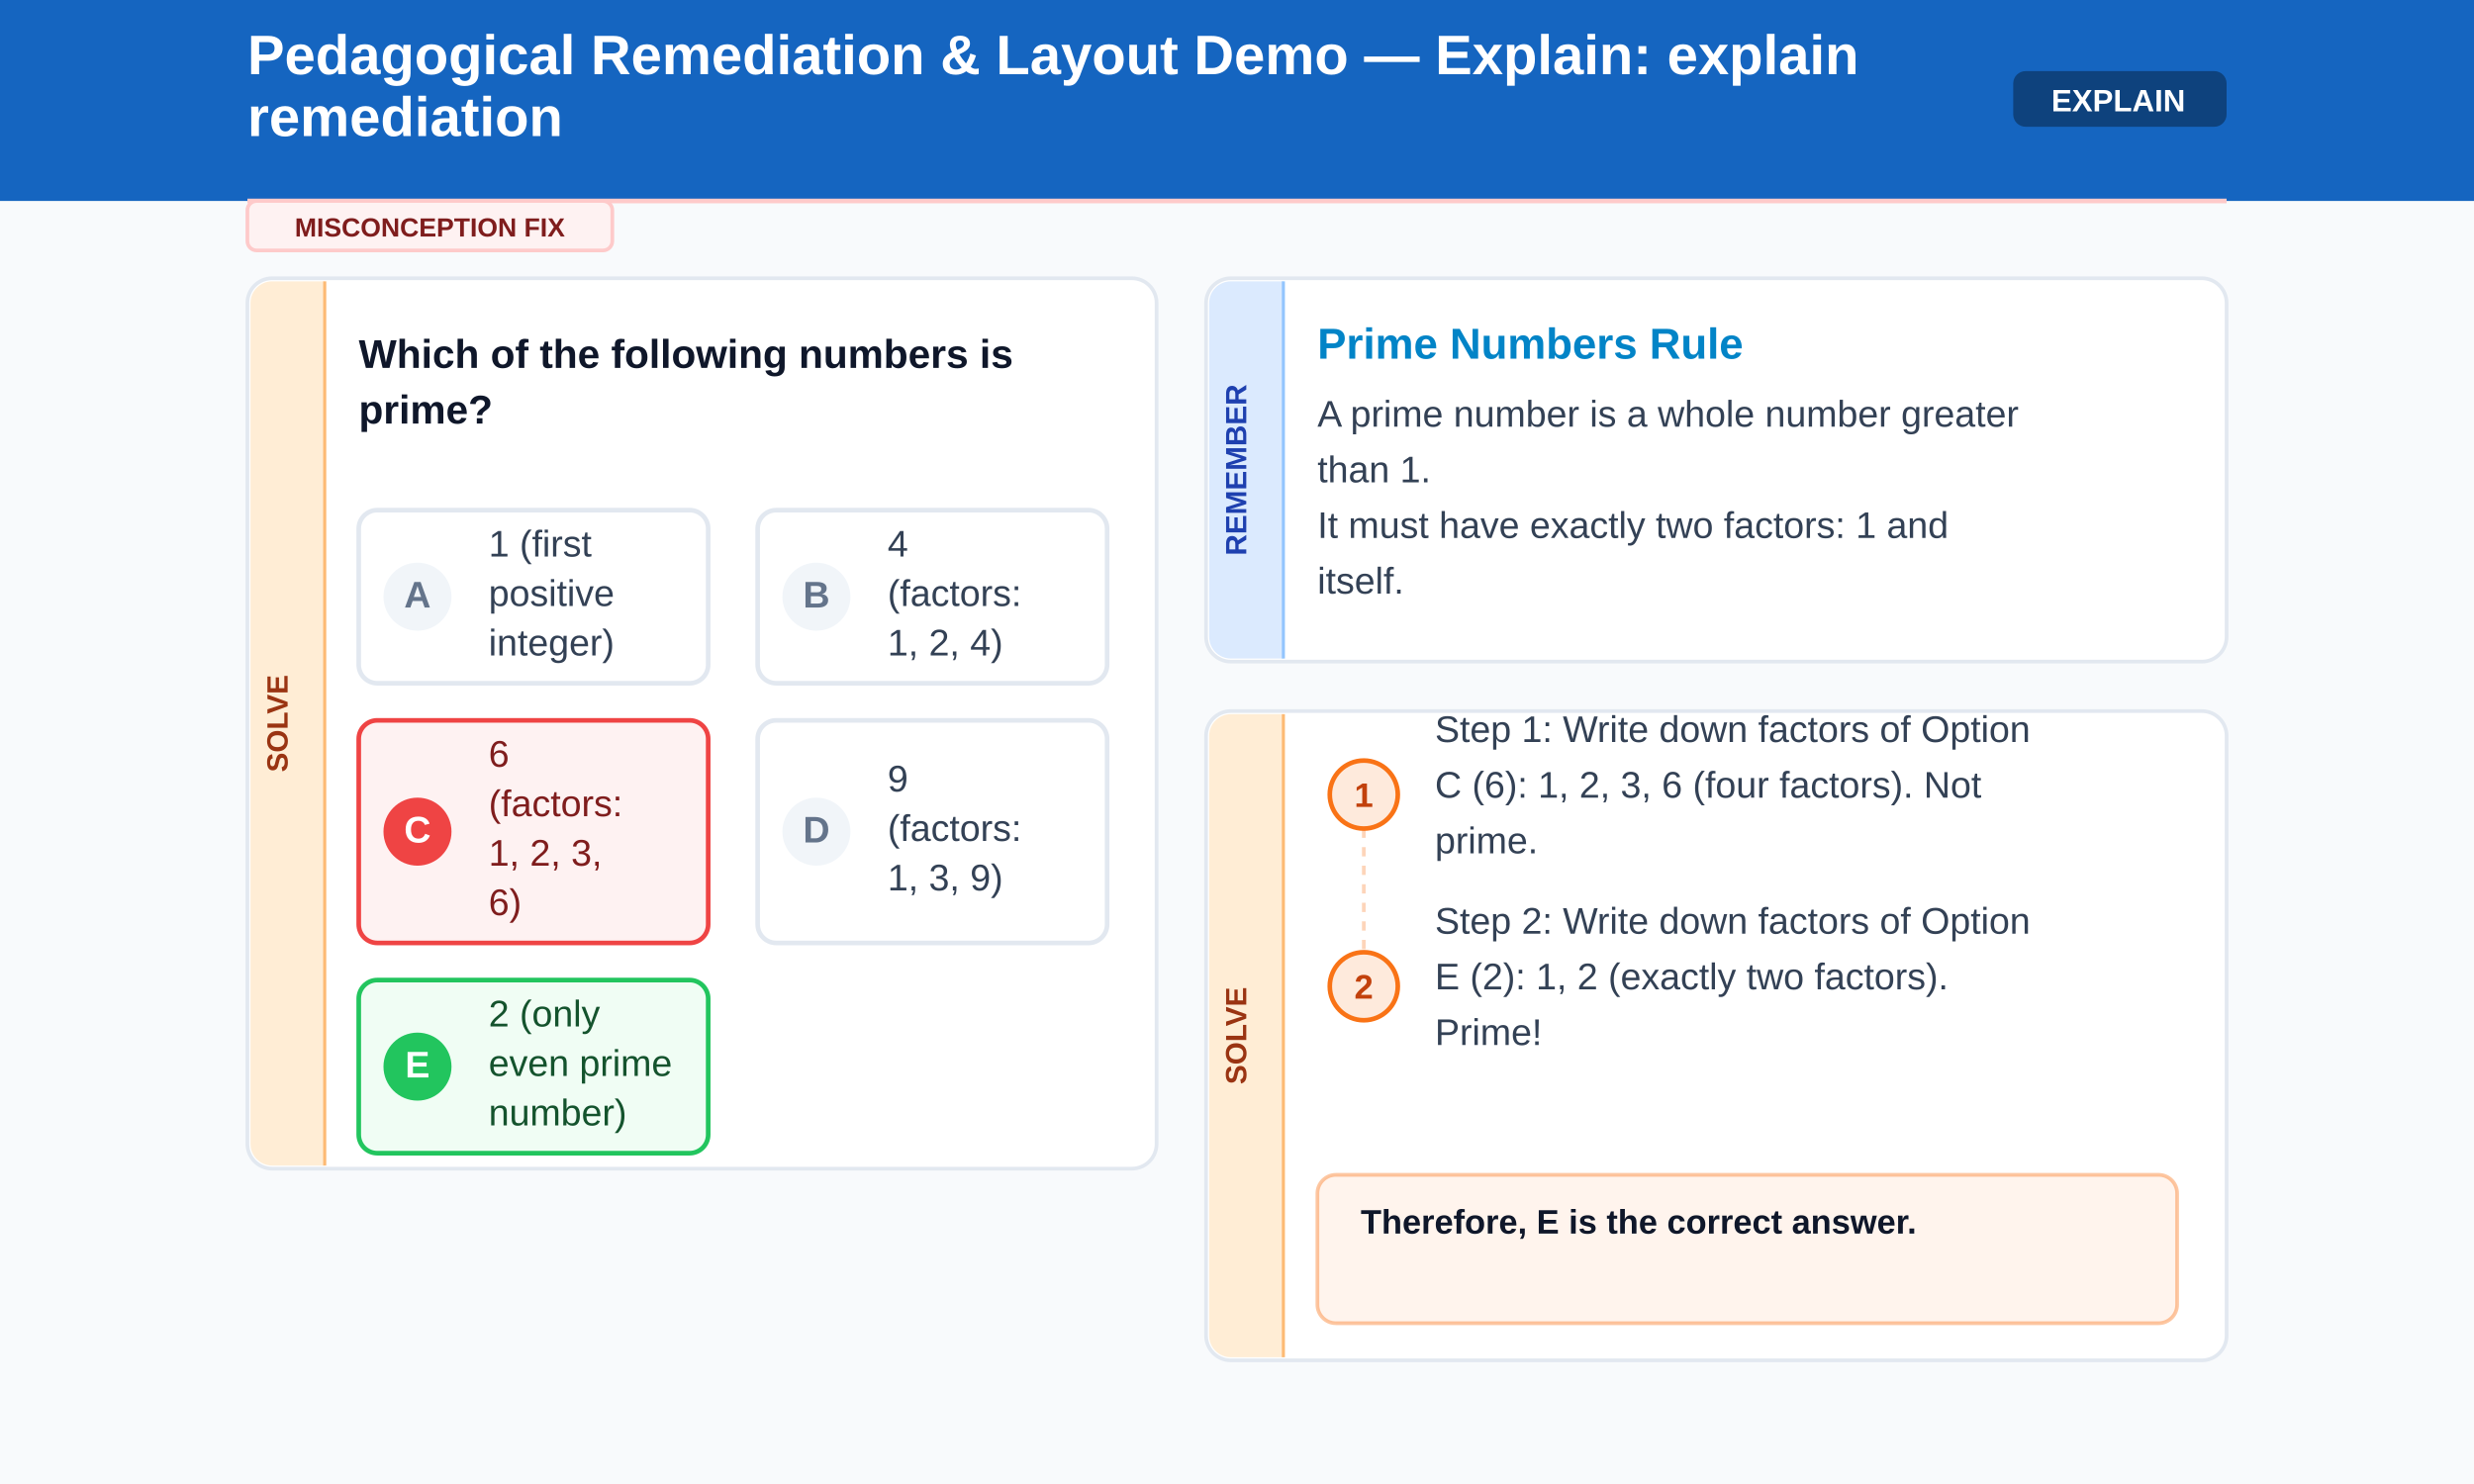
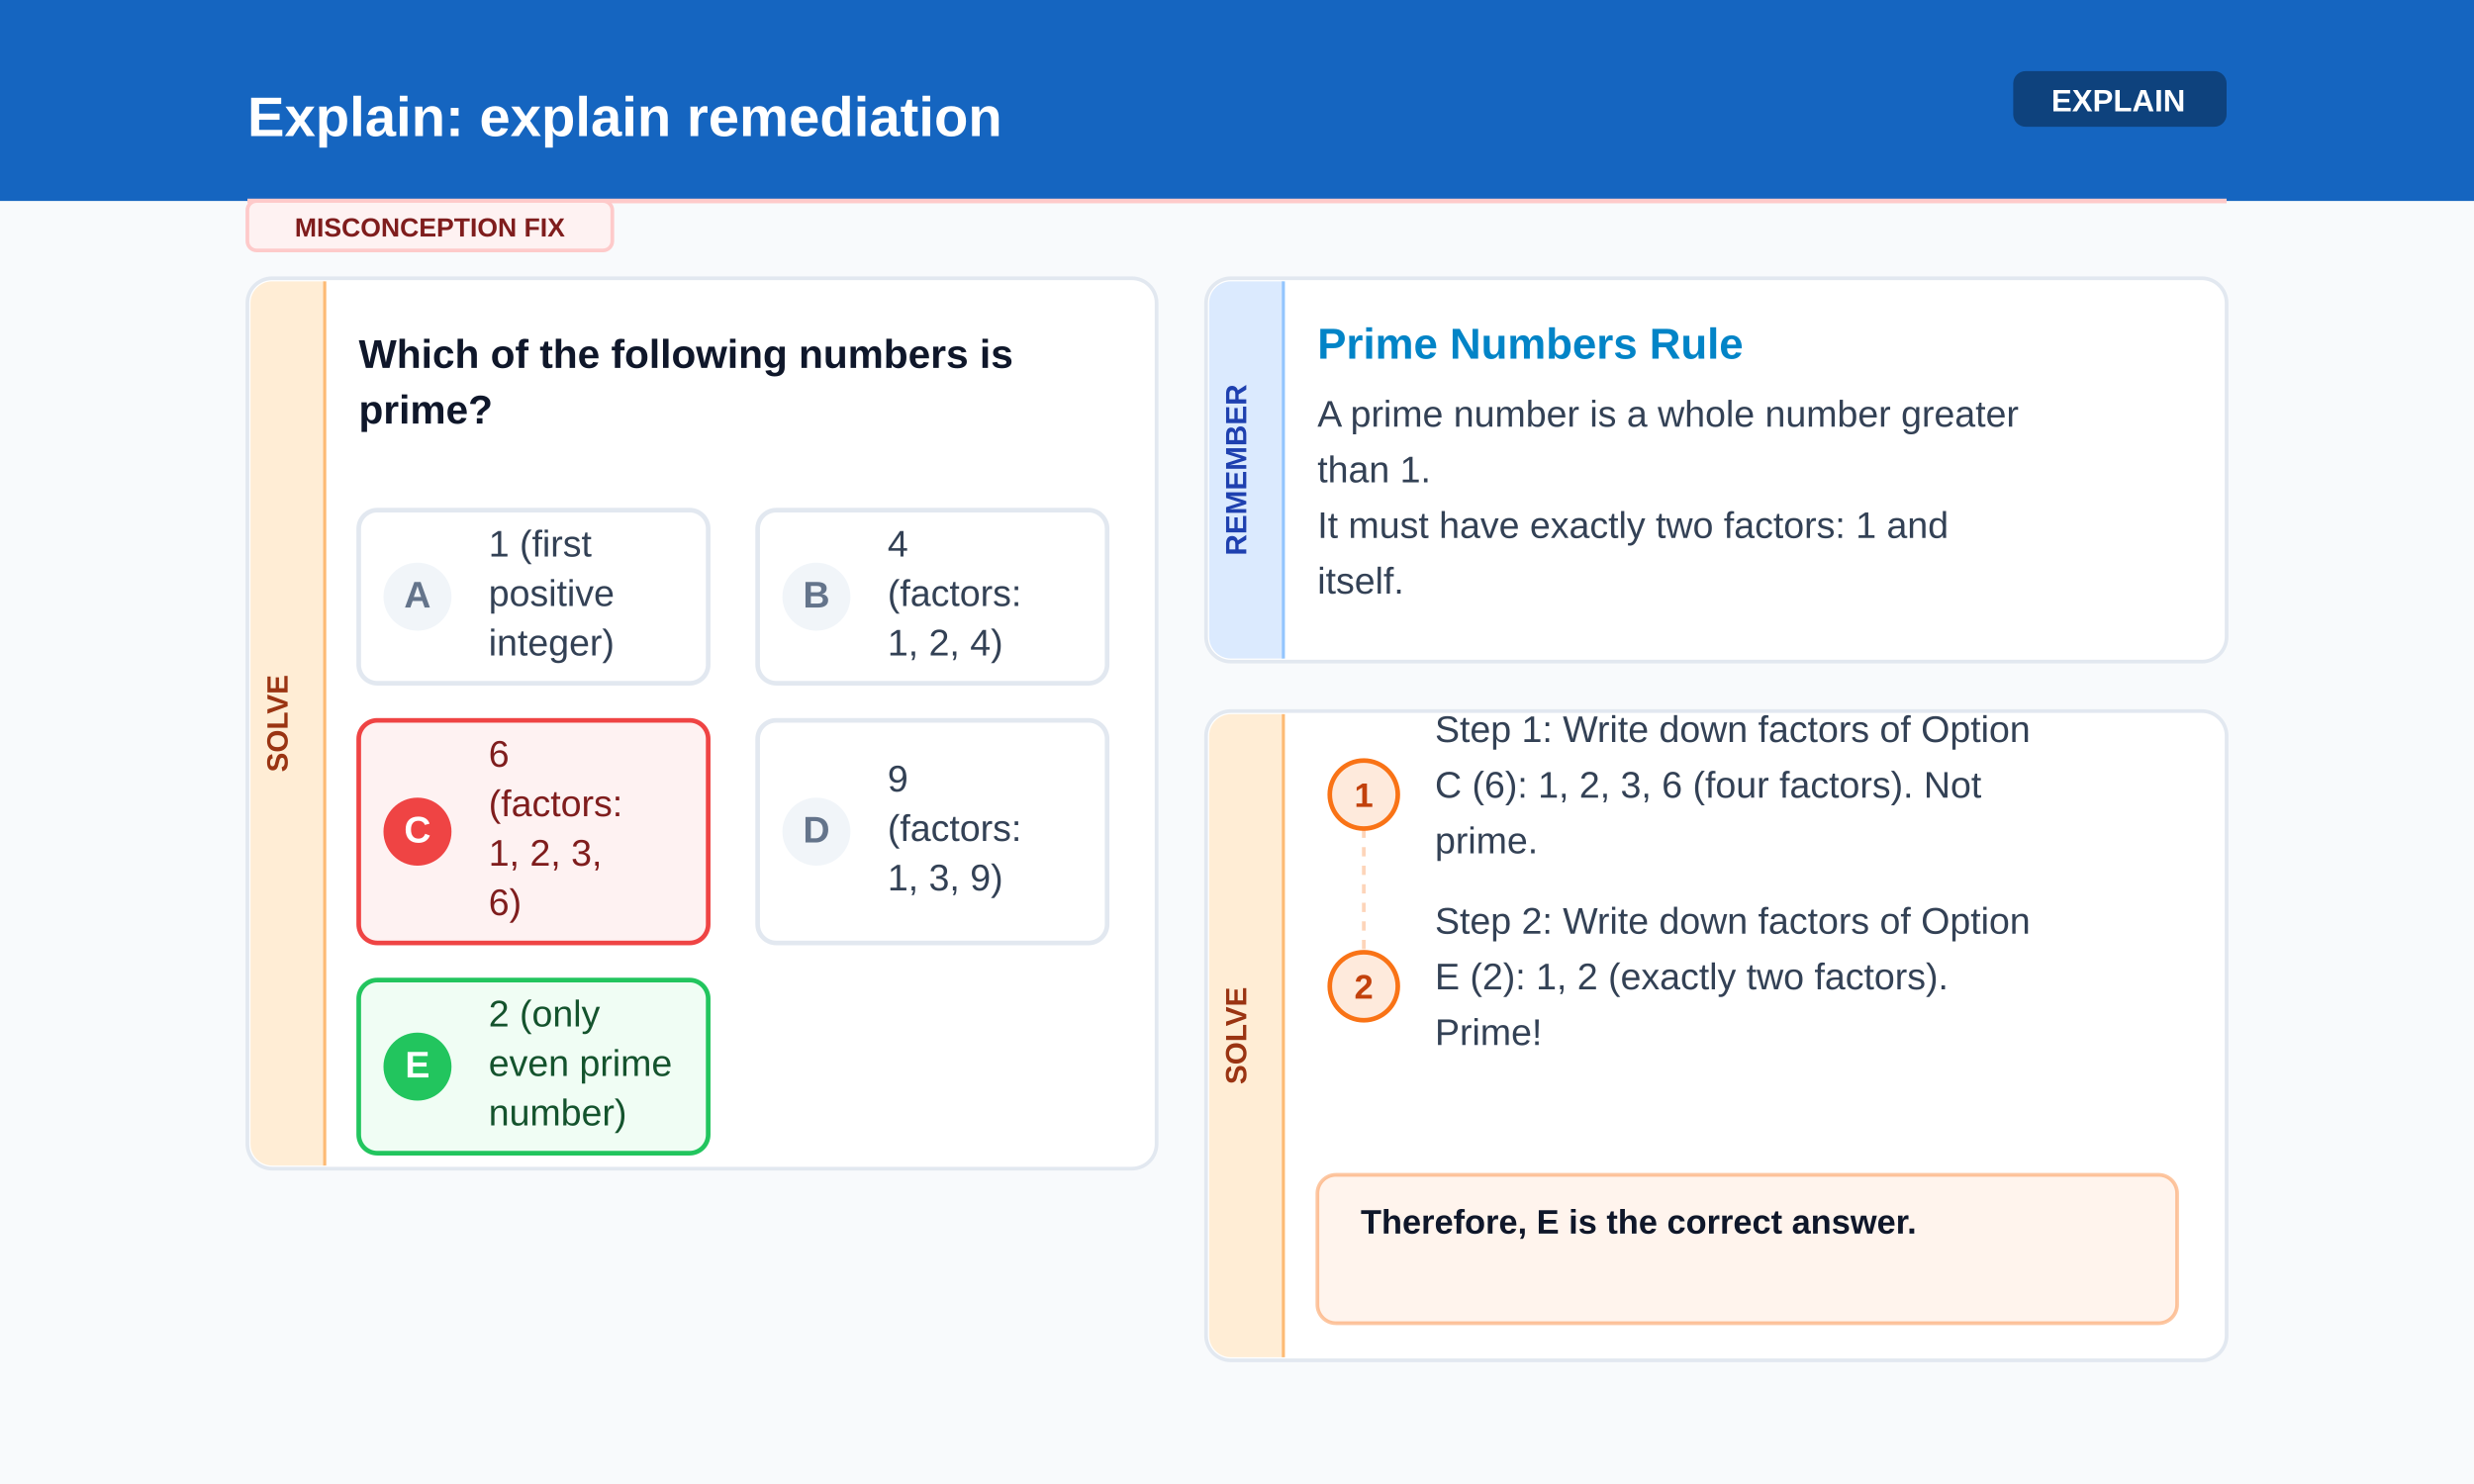
<svg xmlns="http://www.w3.org/2000/svg" width="800" height="480">
  <rect width="800" height="480" fill="#f8fafc" />
  <rect width="800" height="65" fill="#1565C0" />
-   <text x="80" y="24" font-family="Arial, sans-serif" font-size="18" font-weight="bold" fill="#FFFFFF" text-anchor="start">Pedagogical Remediation &amp; Layout Demo — Explain: explain</text>
-   <text x="80" y="44" font-family="Arial, sans-serif" font-size="18" font-weight="bold" fill="#FFFFFF" text-anchor="start">remediation</text>
+   <text x="80" y="44" font-family="Arial, sans-serif" font-size="18" font-weight="bold" fill="#FFFFFF" text-anchor="start">Explain: explain remediation</text>
  <rect x="651" y="23" width="69" height="18" rx="4" fill="#000000" opacity="0.35" />
  <text x="685" y="36" font-family="Arial, sans-serif" font-size="10" font-weight="bold" fill="#FFFFFF" text-anchor="middle">EXPLAIN</text>
  <line x1="80" y1="65" x2="720" y2="65" stroke="#fecaca" stroke-width="1.5" />
  <rect x="80" y="65" width="118" height="16" rx="3" fill="#fef2f2" stroke="#fecaca" stroke-width="1.2" />
  <text x="139" y="76.5" font-family="Arial, sans-serif" font-size="8.5" font-weight="bold" fill="#7f1d1d" text-anchor="middle">MISCONCEPTION FIX</text>
  <rect x="80" y="90" width="294" height="288" rx="8" fill="#ffffff" stroke="#e2e8f0" stroke-width="1.2" />
  <path d="M 105 91 L 88 91 A 7 7 0 0 0 81 98 L 81 370 A 7 7 0 0 0 88 377 L 105 377 Z" fill="#ffedd5" />
  <line x1="105" y1="91" x2="105" y2="377" stroke="#fdba74" stroke-width="1" />
  <text x="93" y="234.0" font-family="Arial, sans-serif" font-size="9.5" font-weight="bold" fill="#9a3412" text-anchor="middle" transform="rotate(-90, 93, 234.0)">SOLVE</text>
  <text x="116" y="119" font-family="Arial, sans-serif" font-size="13" font-weight="bold" fill="#0f172a" text-anchor="start">Which of the following numbers is</text>
  <text x="116" y="137" font-family="Arial, sans-serif" font-size="13" font-weight="bold" fill="#0f172a" text-anchor="start">prime?</text>
  <rect x="116" y="165" width="113" height="56" rx="6" fill="#ffffff" stroke="#e2e8f0" stroke-width="1.5" />
  <circle cx="135" cy="193" r="11" fill="#f1f5f9" />
  <text x="135" y="196.5" font-family="Arial, sans-serif" font-size="12" font-weight="bold" fill="#64748b" text-anchor="middle">A</text>
  <text x="158" y="180" font-family="Arial, sans-serif" font-size="12" font-weight="normal" fill="#334155" text-anchor="start">1 (first</text>
  <text x="158" y="196" font-family="Arial, sans-serif" font-size="12" font-weight="normal" fill="#334155" text-anchor="start">positive</text>
  <text x="158" y="212" font-family="Arial, sans-serif" font-size="12" font-weight="normal" fill="#334155" text-anchor="start">integer)</text>
  <rect x="245" y="165" width="113" height="56" rx="6" fill="#ffffff" stroke="#e2e8f0" stroke-width="1.5" />
  <circle cx="264" cy="193" r="11" fill="#f1f5f9" />
  <text x="264" y="196.5" font-family="Arial, sans-serif" font-size="12" font-weight="bold" fill="#64748b" text-anchor="middle">B</text>
  <text x="287" y="180" font-family="Arial, sans-serif" font-size="12" font-weight="normal" fill="#334155" text-anchor="start">4</text>
  <text x="287" y="196" font-family="Arial, sans-serif" font-size="12" font-weight="normal" fill="#334155" text-anchor="start">(factors:</text>
  <text x="287" y="212" font-family="Arial, sans-serif" font-size="12" font-weight="normal" fill="#334155" text-anchor="start">1, 2, 4)</text>
  <rect x="116" y="233" width="113" height="72" rx="6" fill="#fef2f2" stroke="#ef4444" stroke-width="1.5" />
  <circle cx="135" cy="269" r="11" fill="#ef4444" />
  <text x="135" y="272.5" font-family="Arial, sans-serif" font-size="12" font-weight="bold" fill="#ffffff" text-anchor="middle">C</text>
  <text x="158" y="248" font-family="Arial, sans-serif" font-size="12" font-weight="normal" fill="#7f1d1d" text-anchor="start">6</text>
  <text x="158" y="264" font-family="Arial, sans-serif" font-size="12" font-weight="normal" fill="#7f1d1d" text-anchor="start">(factors:</text>
  <text x="158" y="280" font-family="Arial, sans-serif" font-size="12" font-weight="normal" fill="#7f1d1d" text-anchor="start">1, 2, 3,</text>
  <text x="158" y="296" font-family="Arial, sans-serif" font-size="12" font-weight="normal" fill="#7f1d1d" text-anchor="start">6)</text>
  <rect x="245" y="233" width="113" height="72" rx="6" fill="#ffffff" stroke="#e2e8f0" stroke-width="1.5" />
  <circle cx="264" cy="269" r="11" fill="#f1f5f9" />
  <text x="264" y="272.5" font-family="Arial, sans-serif" font-size="12" font-weight="bold" fill="#64748b" text-anchor="middle">D</text>
  <text x="287" y="256" font-family="Arial, sans-serif" font-size="12" font-weight="normal" fill="#334155" text-anchor="start">9</text>
  <text x="287" y="272" font-family="Arial, sans-serif" font-size="12" font-weight="normal" fill="#334155" text-anchor="start">(factors:</text>
  <text x="287" y="288" font-family="Arial, sans-serif" font-size="12" font-weight="normal" fill="#334155" text-anchor="start">1, 3, 9)</text>
  <rect x="116" y="317" width="113" height="56" rx="6" fill="#f0fdf4" stroke="#22c55e" stroke-width="1.5" />
  <circle cx="135" cy="345" r="11" fill="#22c55e" />
  <text x="135" y="348.5" font-family="Arial, sans-serif" font-size="12" font-weight="bold" fill="#ffffff" text-anchor="middle">E</text>
  <text x="158" y="332" font-family="Arial, sans-serif" font-size="12" font-weight="normal" fill="#14532d" text-anchor="start">2 (only</text>
  <text x="158" y="348" font-family="Arial, sans-serif" font-size="12" font-weight="normal" fill="#14532d" text-anchor="start">even prime</text>
  <text x="158" y="364" font-family="Arial, sans-serif" font-size="12" font-weight="normal" fill="#14532d" text-anchor="start">number)</text>
  <rect x="390" y="90" width="330" height="124" rx="8" fill="#ffffff" stroke="#e2e8f0" stroke-width="1.2" />
  <path d="M 415 91 L 398 91 A 7 7 0 0 0 391 98 L 391 206 A 7 7 0 0 0 398 213 L 415 213 Z" fill="#dbeafe" />
  <line x1="415" y1="91" x2="415" y2="213" stroke="#93c5fd" stroke-width="1" />
  <text x="403" y="152.0" font-family="Arial, sans-serif" font-size="9.5" font-weight="bold" fill="#1e40af" text-anchor="middle" transform="rotate(-90, 403, 152.0)">REMEMBER</text>
  <text x="426" y="116" font-family="Arial, sans-serif" font-size="14" font-weight="bold" fill="#0284c7" text-anchor="start">Prime Numbers Rule</text>
  <text x="426" y="138" font-family="Arial, sans-serif" font-size="12" font-weight="normal" fill="#334155" text-anchor="start">A prime number is a whole number greater</text>
  <text x="426" y="156" font-family="Arial, sans-serif" font-size="12" font-weight="normal" fill="#334155" text-anchor="start">than 1.</text>
  <text x="426" y="174" font-family="Arial, sans-serif" font-size="12" font-weight="normal" fill="#334155" text-anchor="start">It must have exactly two factors: 1 and</text>
  <text x="426" y="192" font-family="Arial, sans-serif" font-size="12" font-weight="normal" fill="#334155" text-anchor="start">itself.</text>
  <rect x="390" y="230" width="330" height="210" rx="8" fill="#ffffff" stroke="#e2e8f0" stroke-width="1.2" />
  <path d="M 415 231 L 398 231 A 7 7 0 0 0 391 238 L 391 432 A 7 7 0 0 0 398 439 L 415 439 Z" fill="#ffedd5" />
  <line x1="415" y1="231" x2="415" y2="439" stroke="#fdba74" stroke-width="1" />
  <text x="403" y="335.0" font-family="Arial, sans-serif" font-size="9.5" font-weight="bold" fill="#9a3412" text-anchor="middle" transform="rotate(-90, 403, 335.0)">SOLVE</text>
  <circle cx="441" cy="257" r="11" fill="#f97316" opacity="0.15" />
  <circle cx="441" cy="257" r="11" fill="none" stroke="#f97316" stroke-width="1.5" />
  <text x="441" y="261" font-family="Arial, sans-serif" font-size="11" font-weight="bold" fill="#c2410c" text-anchor="middle">1</text>
  <text x="464" y="240" font-family="Arial, sans-serif" font-size="12" font-weight="normal" fill="#334155" text-anchor="start">Step 1: Write down factors of Option</text>
  <text x="464" y="258" font-family="Arial, sans-serif" font-size="12" font-weight="normal" fill="#334155" text-anchor="start">C (6): 1, 2, 3, 6 (four factors). Not</text>
  <text x="464" y="276" font-family="Arial, sans-serif" font-size="12" font-weight="normal" fill="#334155" text-anchor="start">prime.</text>
  <line x1="441" y1="268" x2="441" y2="308" stroke="#f97316" stroke-width="1.2" opacity="0.3" stroke-dasharray="3 3" />
  <circle cx="441" cy="319" r="11" fill="#f97316" opacity="0.15" />
  <circle cx="441" cy="319" r="11" fill="none" stroke="#f97316" stroke-width="1.5" />
  <text x="441" y="323" font-family="Arial, sans-serif" font-size="11" font-weight="bold" fill="#c2410c" text-anchor="middle">2</text>
  <text x="464" y="302" font-family="Arial, sans-serif" font-size="12" font-weight="normal" fill="#334155" text-anchor="start">Step 2: Write down factors of Option</text>
  <text x="464" y="320" font-family="Arial, sans-serif" font-size="12" font-weight="normal" fill="#334155" text-anchor="start">E (2): 1, 2 (exactly two factors).</text>
  <text x="464" y="338" font-family="Arial, sans-serif" font-size="12" font-weight="normal" fill="#334155" text-anchor="start">Prime!</text>
  <rect x="426" y="380" width="278" height="48" rx="6" fill="#f97316" opacity="0.08" />
  <rect x="426" y="380" width="278" height="48" rx="6" fill="none" stroke="#f97316" stroke-width="1.2" opacity="0.4" />
  <text x="440" y="399" font-family="Arial, sans-serif" font-size="11" font-weight="bold" fill="#0f172a" text-anchor="start">Therefore, E is the correct answer.</text>
</svg>
